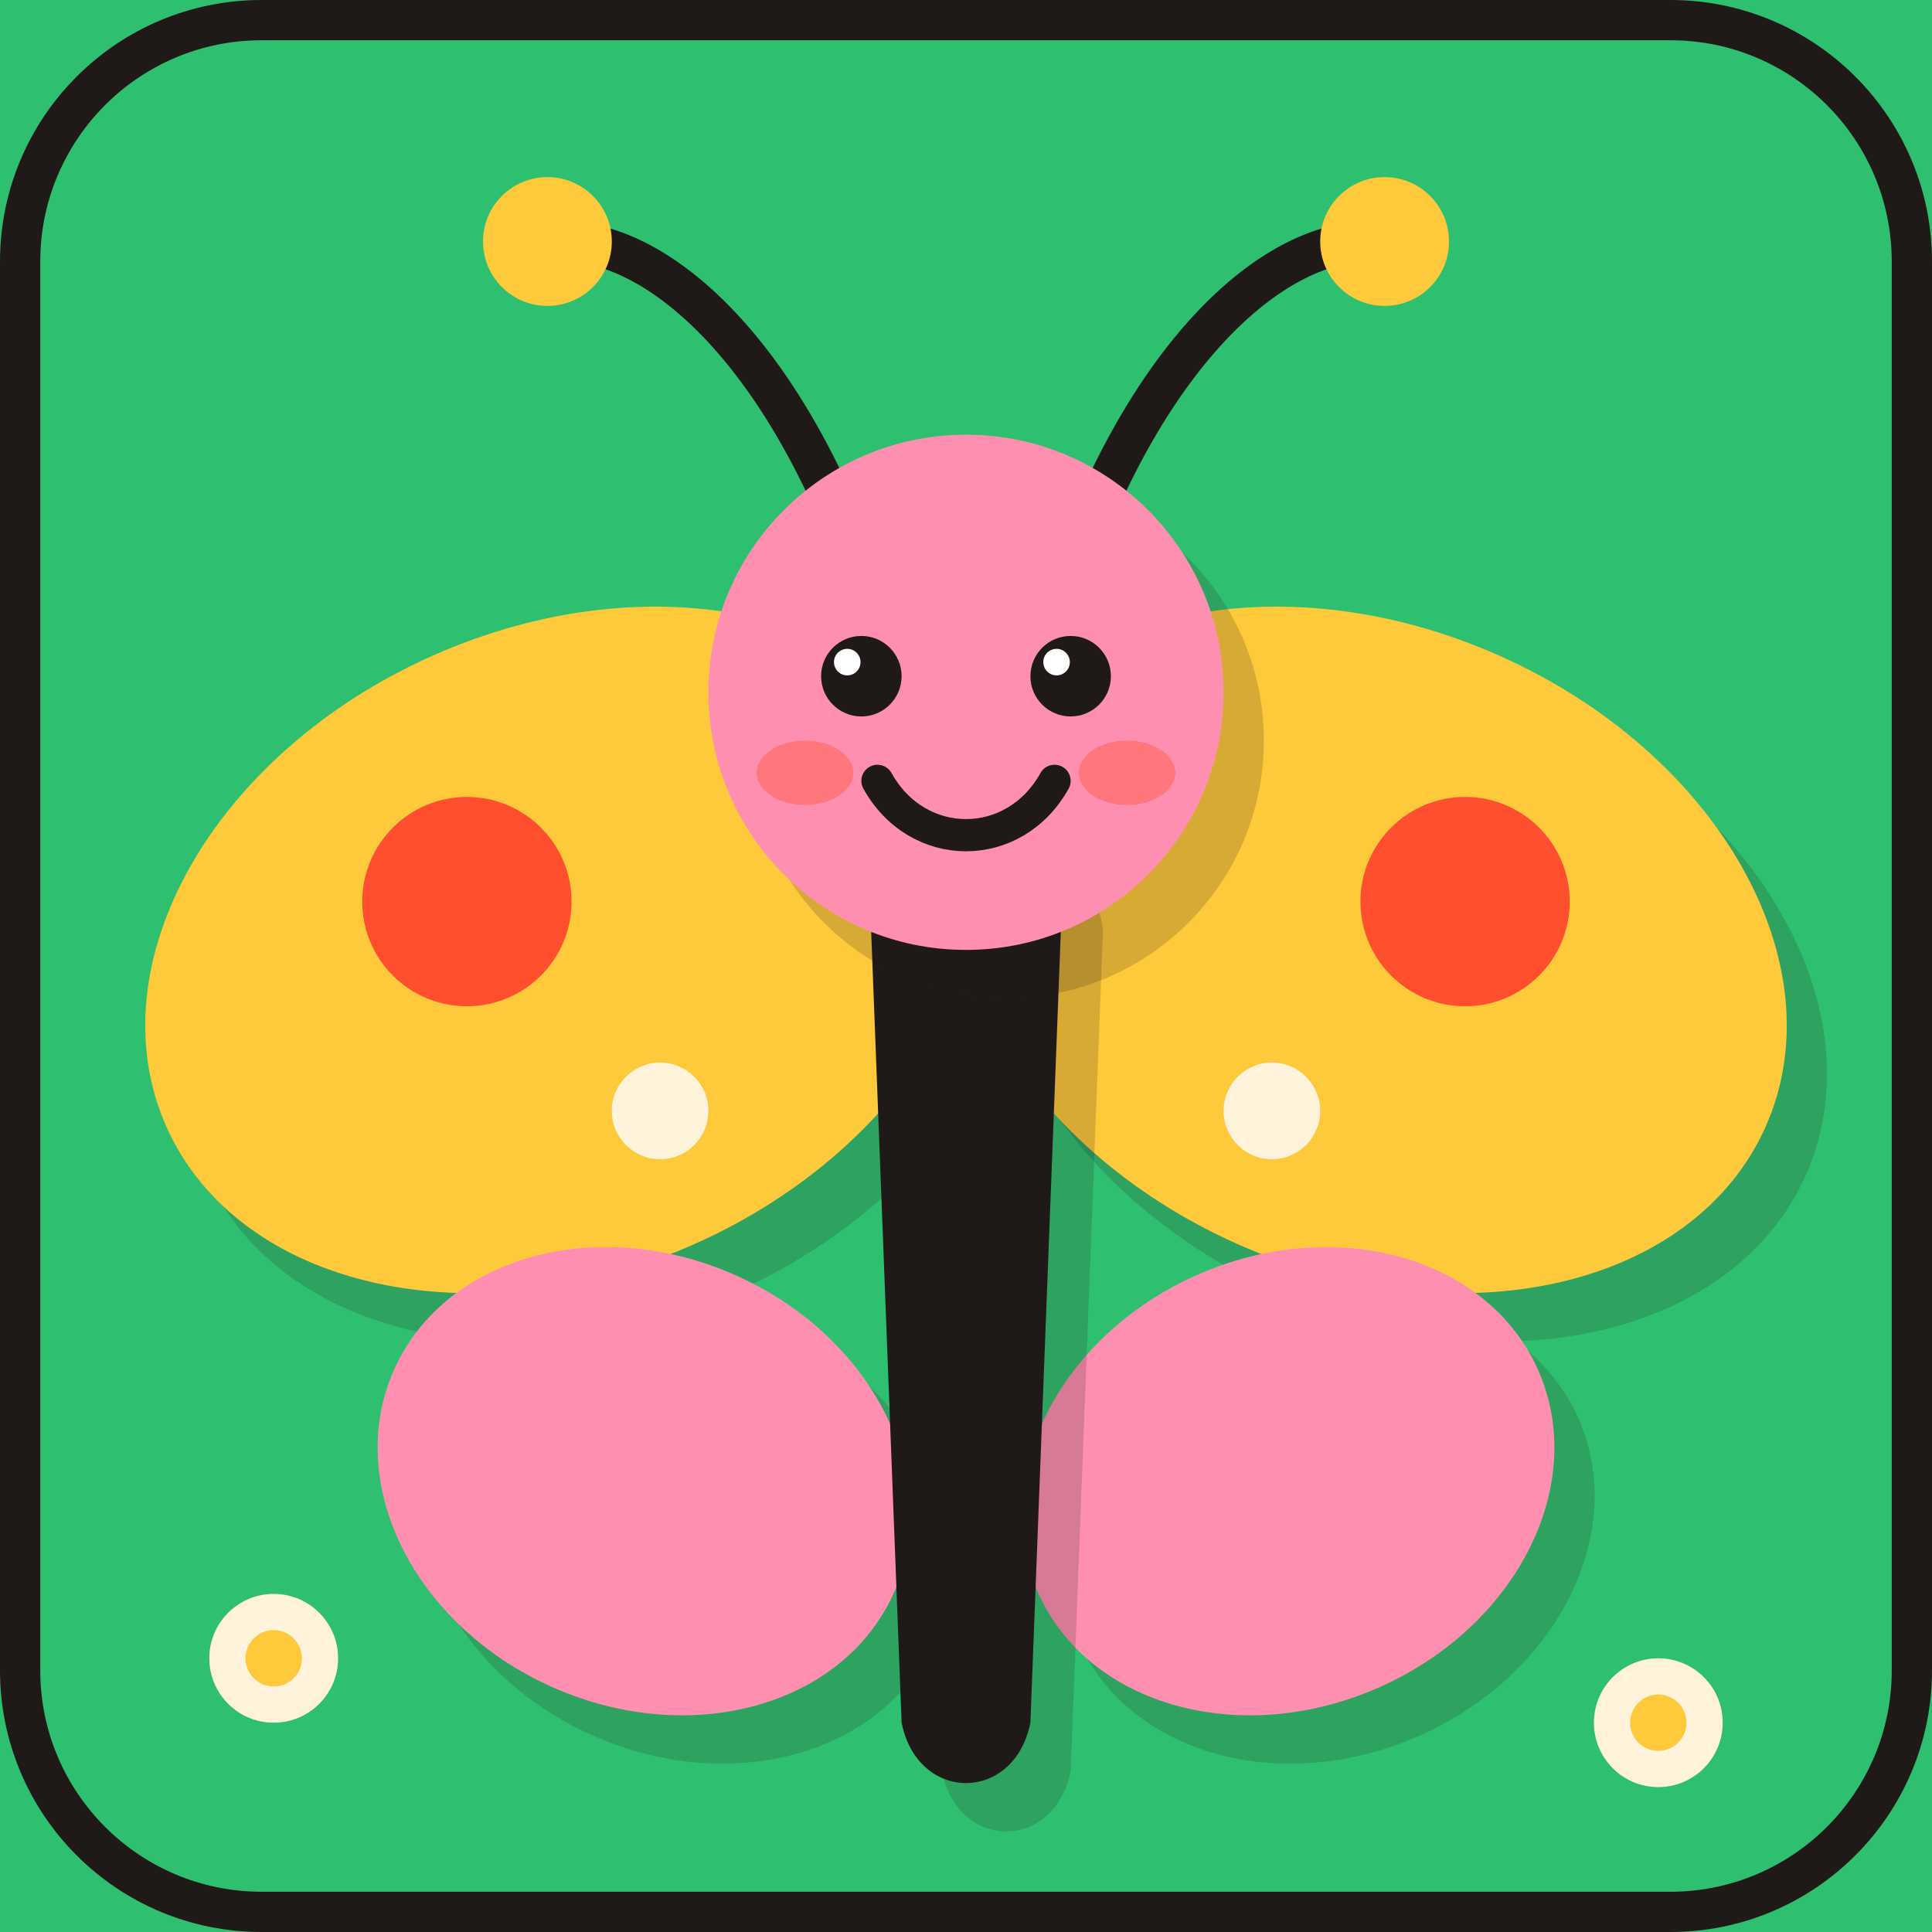
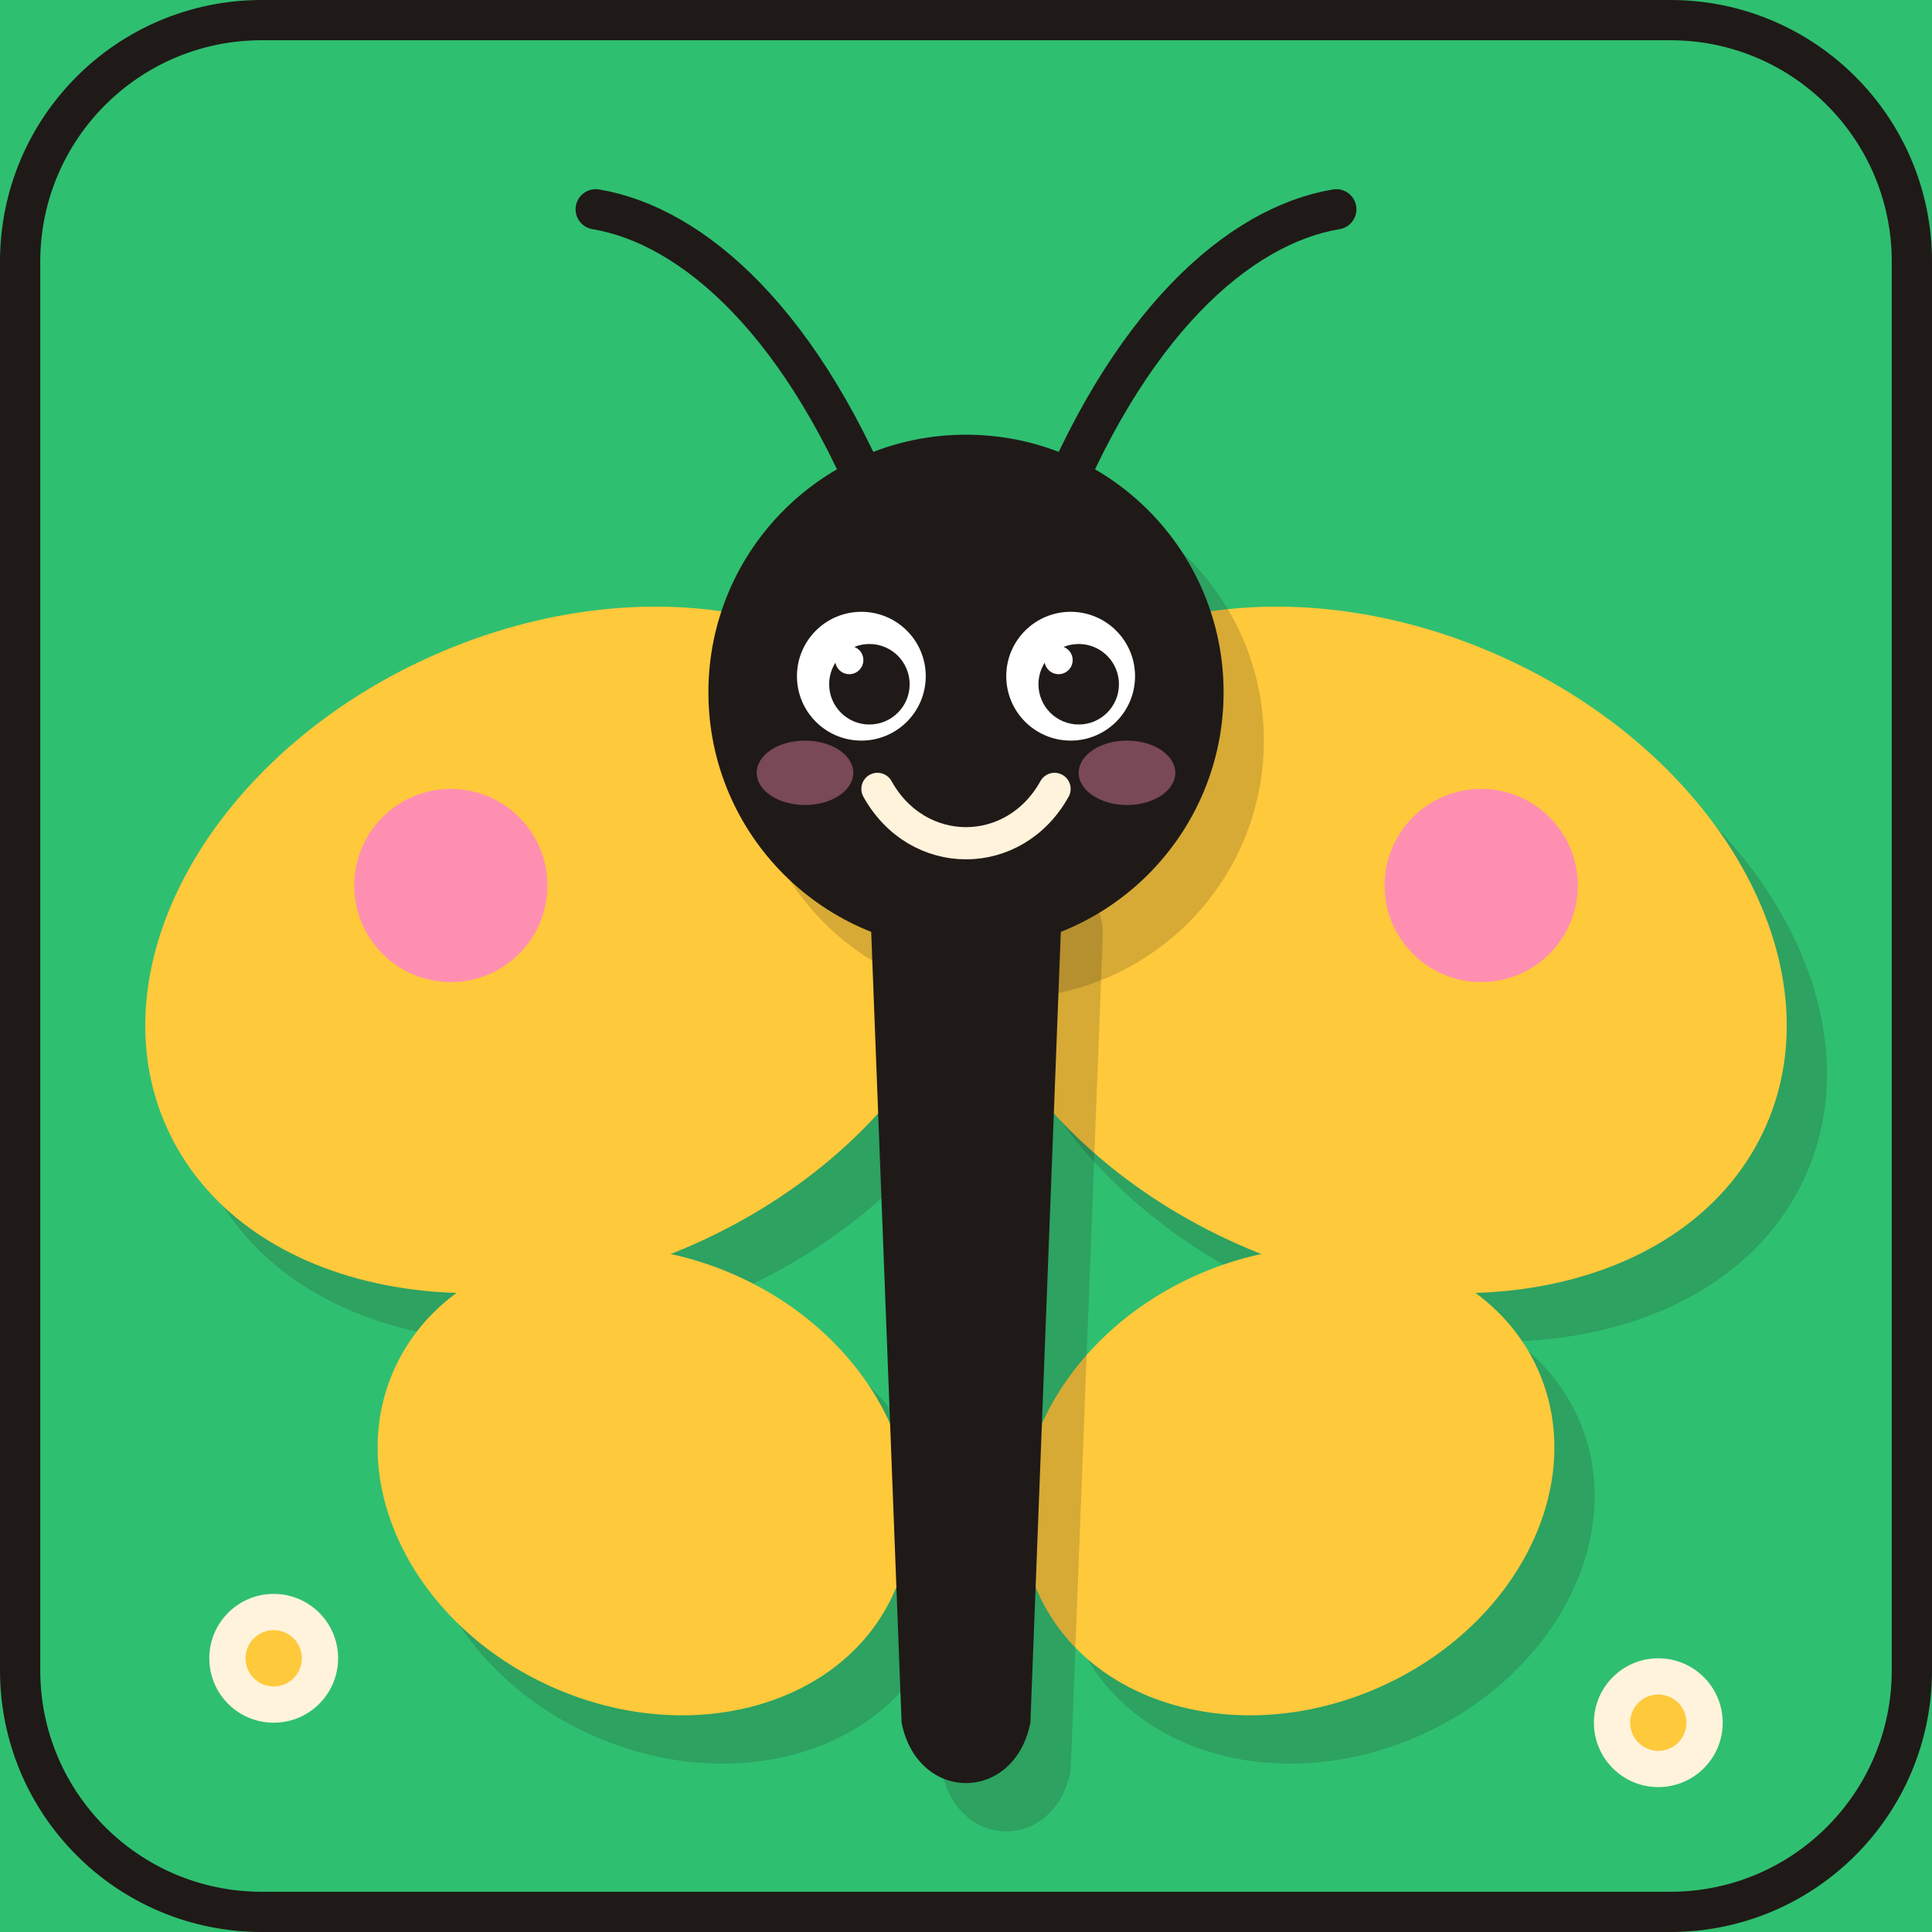
<svg xmlns="http://www.w3.org/2000/svg" width="240" height="240" viewBox="0 0 240 240" fill="none">
  <g>
-     <rect width="240" height="240" fill="#2FBF71" />
-     <circle cx="34" cy="206" r="8" fill="#FFF3DC" />
-     <circle cx="34" cy="206" r="3.5" fill="#FFC93C" />
-     <circle cx="206" cy="214" r="8" fill="#FFF3DC" />
-     <circle cx="206" cy="214" r="3.5" fill="#FFC93C" />
-     <ellipse cx="70" cy="118" rx="54" ry="40" transform="translate(5 6) rotate(-24 70 118)" fill="#1F1A17" opacity="0.18" />
-     <ellipse cx="70" cy="118" rx="54" ry="40" transform="rotate(-24 70 118)" fill="#FFC93C" />
-     <ellipse cx="170" cy="118" rx="54" ry="40" transform="translate(5 6) rotate(24 170 118)" fill="#1F1A17" opacity="0.18" />
-     <ellipse cx="170" cy="118" rx="54" ry="40" transform="rotate(24 170 118)" fill="#FFC93C" />
-     <ellipse cx="80" cy="184" rx="34" ry="28" transform="translate(5 6) rotate(24 80 184)" fill="#1F1A17" opacity="0.18" />
-     <ellipse cx="80" cy="184" rx="34" ry="28" transform="rotate(24 80 184)" fill="#FF8FB1" />
-     <ellipse cx="160" cy="184" rx="34" ry="28" transform="translate(5 6) rotate(-24 160 184)" fill="#1F1A17" opacity="0.18" />
-     <ellipse cx="160" cy="184" rx="34" ry="28" transform="rotate(-24 160 184)" fill="#FF8FB1" />
-     <circle cx="58" cy="112" r="13" fill="#FF4F2E" />
-     <circle cx="182" cy="112" r="13" fill="#FF4F2E" />
-     <circle cx="82" cy="138" r="6" fill="#FFF3DC" />
-     <circle cx="158" cy="138" r="6" fill="#FFF3DC" />
-     <path d="M108 110 C 108 98, 132 98, 132 110 L 128 214 C 126 224, 114 224, 112 214 Z" fill="#1F1A17" opacity="0.18" transform="translate(5 6)" />
-     <path d="M108 110 C 108 98, 132 98, 132 110 L 128 214 C 126 224, 114 224, 112 214 Z" fill="#1F1A17" />
-     <path d="M108 74 C 98 44, 82 30, 70 30 M132 74 C 142 44, 158 30, 170 30" stroke="#1F1A17" stroke-width="5" stroke-linecap="round" />
-     <circle cx="68" cy="30" r="8" fill="#FFC93C" />
-     <circle cx="172" cy="30" r="8" fill="#FFC93C" />
-     <circle cx="120" cy="86" r="32" fill="#1F1A17" opacity="0.18" transform="translate(5 6)" />
-     <circle cx="120" cy="86" r="32" fill="#FF8FB1" />
-     <circle cx="107" cy="84" r="5" fill="#1F1A17" />
-     <circle cx="105.25" cy="82.25" r="1.65" fill="#FFFFFF" />
-     <circle cx="133" cy="84" r="5" fill="#1F1A17" />
-     <circle cx="131.25" cy="82.25" r="1.65" fill="#FFFFFF" />
-     <path d="M109 97 C 114 106, 126 106, 131 97" stroke="#1F1A17" stroke-width="4" stroke-linecap="round" />
-     <ellipse cx="100" cy="96" rx="6" ry="4" fill="#FF4F2E" opacity="0.4" />
-     <ellipse cx="140" cy="96" rx="6" ry="4" fill="#FF4F2E" opacity="0.4" />
+     <g>
+       <path d="M240 0H0V240H240V0Z" fill="#2FBF71" />
+       <path d="M34 214C38.418 214 42 210.418 42 206C42 201.582 38.418 198 34 198C29.582 198 26 201.582 26 206C26 210.418 29.582 214 34 214Z" fill="#FFF3DC" />
+       <path d="M34 209.5C35.933 209.5 37.5 207.933 37.5 206C37.5 204.067 35.933 202.5 34 202.5C32.067 202.5 30.5 204.067 30.5 206C30.5 207.933 32.067 209.5 34 209.5Z" fill="#FFC93C" />
+       <path d="M206 222C210.418 222 214 218.418 214 214C214 209.582 210.418 206 206 206C201.582 206 198 209.582 198 214C198 218.418 201.582 222 206 222Z" fill="#FFF3DC" />
+       <path d="M206 217.5C207.933 217.5 209.5 215.933 209.5 214C209.5 212.067 207.933 210.5 206 210.5C204.067 210.5 202.5 212.067 202.5 214C202.5 215.933 204.067 217.5 206 217.5Z" fill="#FFC93C" />
+       <path opacity="0.18" d="M91.269 160.542C118.514 148.412 133.317 122.218 124.331 102.036C115.346 81.855 85.975 75.328 58.73 87.458C31.485 99.588 16.683 125.782 25.669 145.964C34.654 166.145 64.025 172.672 91.269 160.542Z" fill="#1F1A17" />
+       <path d="M86.269 154.542C113.514 142.412 128.317 116.218 119.331 96.036C110.346 75.855 80.975 69.328 53.73 81.458C26.485 93.588 11.683 119.782 20.669 139.964C29.654 160.145 59.025 166.672 86.269 154.542Z" fill="#FFC93C" />
+       <path opacity="0.18" d="M158.731 160.542C185.976 172.672 215.346 166.145 224.331 145.964C233.317 125.782 218.514 99.588 191.269 87.458C164.024 75.328 134.654 81.855 125.669 102.036C116.683 122.218 131.486 148.412 158.731 160.542Z" fill="#1F1A17" />
+       <path d="M153.731 154.542C180.976 166.672 210.346 160.145 219.331 139.964C228.317 119.782 213.514 93.588 186.269 81.458C159.024 69.328 129.654 75.855 120.669 96.036C111.683 116.218 126.486 142.412 153.731 154.542Z" fill="#FFC93C" />
+       <path opacity="0.18" d="M73.611 215.579C90.766 223.217 109.771 217.956 116.061 203.829C122.35 189.702 113.543 172.058 96.389 164.421C79.234 156.783 60.229 162.044 53.939 176.171C47.65 190.298 56.457 207.942 73.611 215.579Z" fill="#1F1A17" />
+       <path d="M68.611 209.579C85.766 217.217 104.771 211.956 111.061 197.829C117.35 183.702 108.543 166.058 91.389 158.421C74.234 150.783 55.229 156.044 48.939 170.171C42.65 184.298 51.457 201.942 68.611 209.579Z" fill="#FFC93C" />
+       <path opacity="0.18" d="M176.389 215.579C193.543 207.942 202.35 190.298 196.061 176.171C189.771 162.044 170.766 156.783 153.611 164.421C136.457 172.058 127.65 189.702 133.939 203.829C140.229 217.956 159.234 223.217 176.389 215.579Z" fill="#1F1A17" />
+       <path d="M171.389 209.579C188.543 201.942 197.35 184.298 191.061 170.171C184.771 156.044 165.766 150.783 148.611 158.421C131.457 166.058 122.65 183.702 128.939 197.829C135.229 211.956 154.234 217.217 171.389 209.579Z" fill="#FFC93C" />
+       <path d="M56 122C62.627 122 68 116.627 68 110C68 103.373 62.627 98 56 98C49.373 98 44 103.373 44 110C44 116.627 49.373 122 56 122Z" fill="#FF8FB1" />
+       <path d="M184 122C190.627 122 196 116.627 196 110C196 103.373 190.627 98 184 98C177.373 98 172 103.373 172 110C172 116.627 177.373 122 184 122Z" fill="#FF8FB1" />
+       <path opacity="0.18" d="M113 116C113 104 137 104 137 116L133 220C131 230 119 230 117 220L113 116Z" fill="#1F1A17" />
+       <path d="M108 110C108 98 132 98 132 110L128 214C126 224 114 224 112 214L108 110Z" fill="#1F1A17" />
+       <path d="M110 66C100 40 86 28 74 26M130 66C140 40 154 28 166 26" stroke="#1F1A17" stroke-width="5" stroke-linecap="round" />
+       <path opacity="0.18" d="M125 124C142.673 124 157 109.673 157 92C157 74.327 142.673 60 125 60C107.327 60 93 74.327 93 92C93 109.673 107.327 124 125 124Z" fill="#1F1A17" />
+       <path d="M120 118C137.673 118 152 103.673 152 86C152 68.327 137.673 54 120 54C102.327 54 88 68.327 88 86C88 103.673 102.327 118 120 118Z" fill="#1F1A17" />
+       <path d="M107 92C111.418 92 115 88.418 115 84C115 79.582 111.418 76 107 76C102.582 76 99 79.582 99 84C99 88.418 102.582 92 107 92Z" fill="white" />
+       <path d="M108 90C110.761 90 113 87.761 113 85C113 82.239 110.761 80 108 80C105.239 80 103 82.239 103 85C103 87.761 105.239 90 108 90Z" fill="#1F1A17" />
+       <path d="M105.5 83.75C106.466 83.75 107.25 82.966 107.25 82C107.25 81.034 106.466 80.25 105.5 80.25C104.534 80.25 103.75 81.034 103.75 82C103.75 82.966 104.534 83.75 105.5 83.75Z" fill="white" />
+       <path d="M133 92C137.418 92 141 88.418 141 84C141 79.582 137.418 76 133 76C128.582 76 125 79.582 125 84C125 88.418 128.582 92 133 92Z" fill="white" />
+       <path d="M134 90C136.761 90 139 87.761 139 85C139 82.239 136.761 80 134 80C131.239 80 129 82.239 129 85C129 87.761 131.239 90 134 90Z" fill="#1F1A17" />
+       <path d="M131.5 83.75C132.466 83.75 133.25 82.966 133.25 82C133.25 81.034 132.466 80.25 131.5 80.25C130.534 80.25 129.75 81.034 129.75 82C129.75 82.966 130.534 83.75 131.5 83.75Z" fill="white" />
+       <path d="M109 98C114 107 126 107 131 98" stroke="#FFF3DC" stroke-width="4" stroke-linecap="round" />
+       <path opacity="0.4" d="M100 100C103.314 100 106 98.209 106 96C106 93.791 103.314 92 100 92C96.686 92 94 93.791 94 96C94 98.209 96.686 100 100 100Z" fill="#FF8FB1" />
+       <path opacity="0.4" d="M140 100C143.314 100 146 98.209 146 96C146 93.791 143.314 92 140 92C136.686 92 134 93.791 134 96C134 98.209 136.686 100 140 100Z" fill="#FF8FB1" />
+     </g>
+     <path d="M207.5 2.5H32.5C15.931 2.5 2.5 15.931 2.5 32.5V207.5C2.5 224.069 15.931 237.5 32.5 237.5H207.5C224.069 237.5 237.5 224.069 237.5 207.5V32.5C237.5 15.931 224.069 2.5 207.5 2.5Z" stroke="#1F1A17" stroke-width="5" />
  </g>
-   <rect x="2.5" y="2.5" width="235" height="235" rx="30" stroke="#1F1A17" stroke-width="5" />
</svg>
